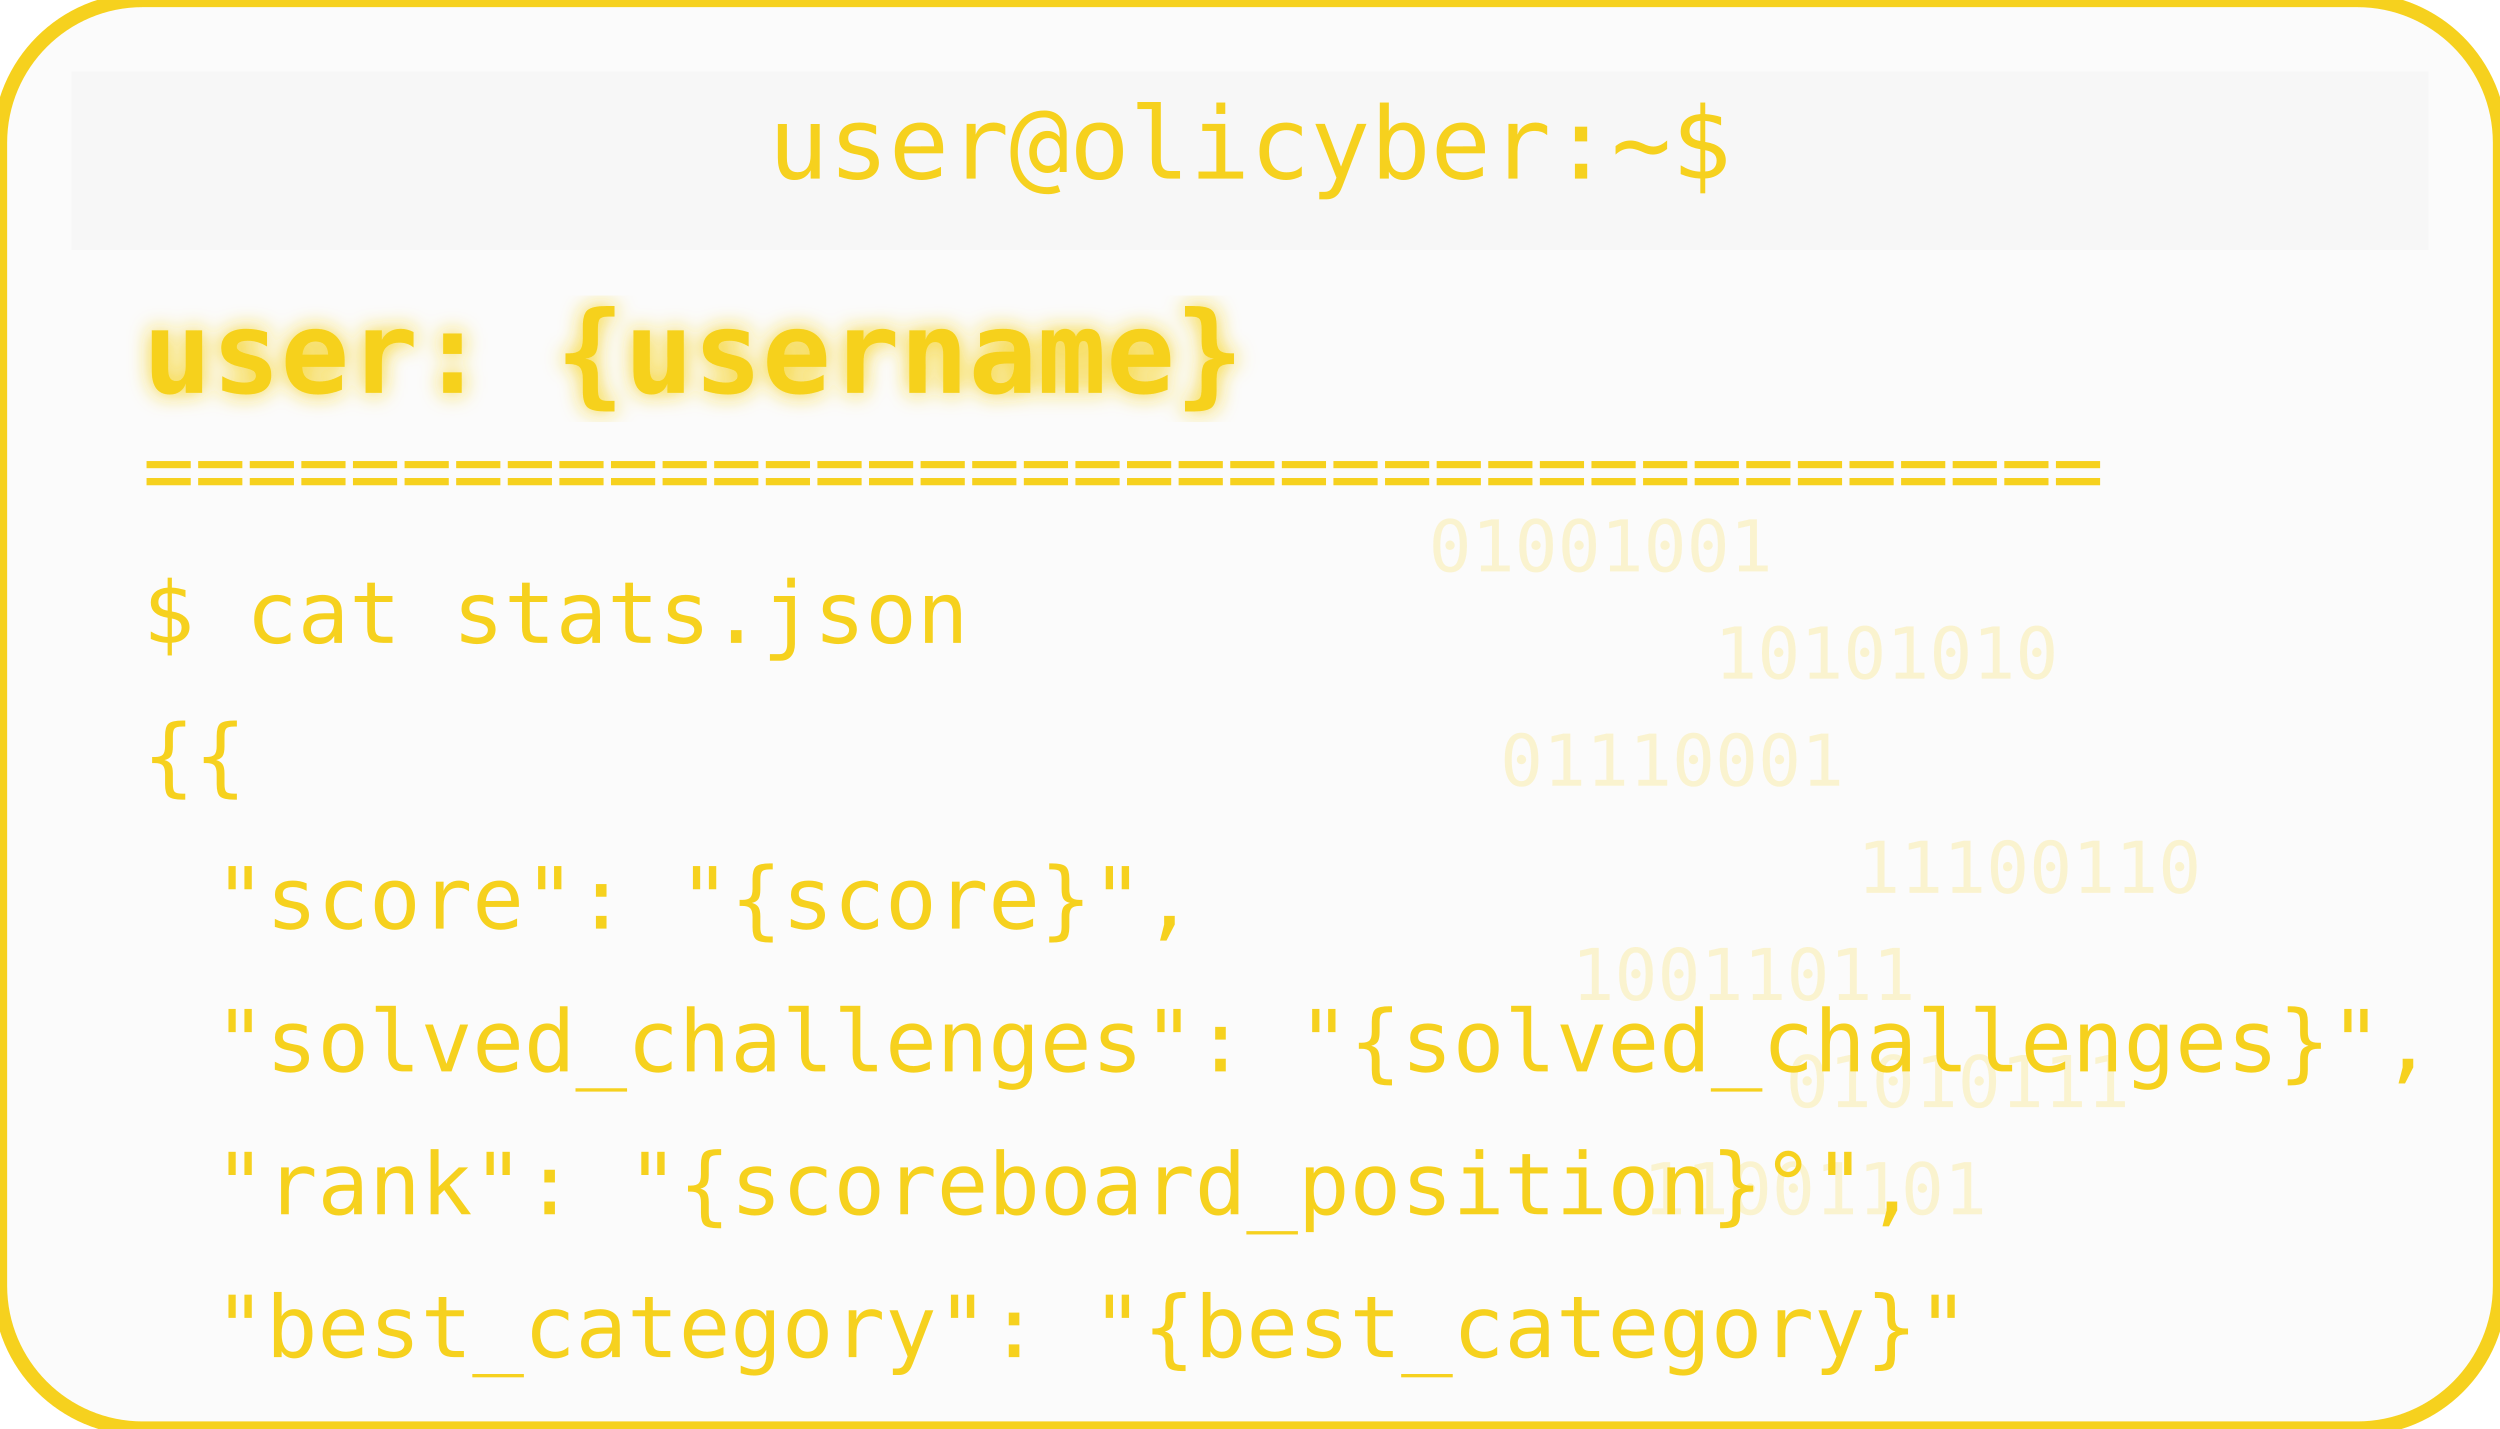
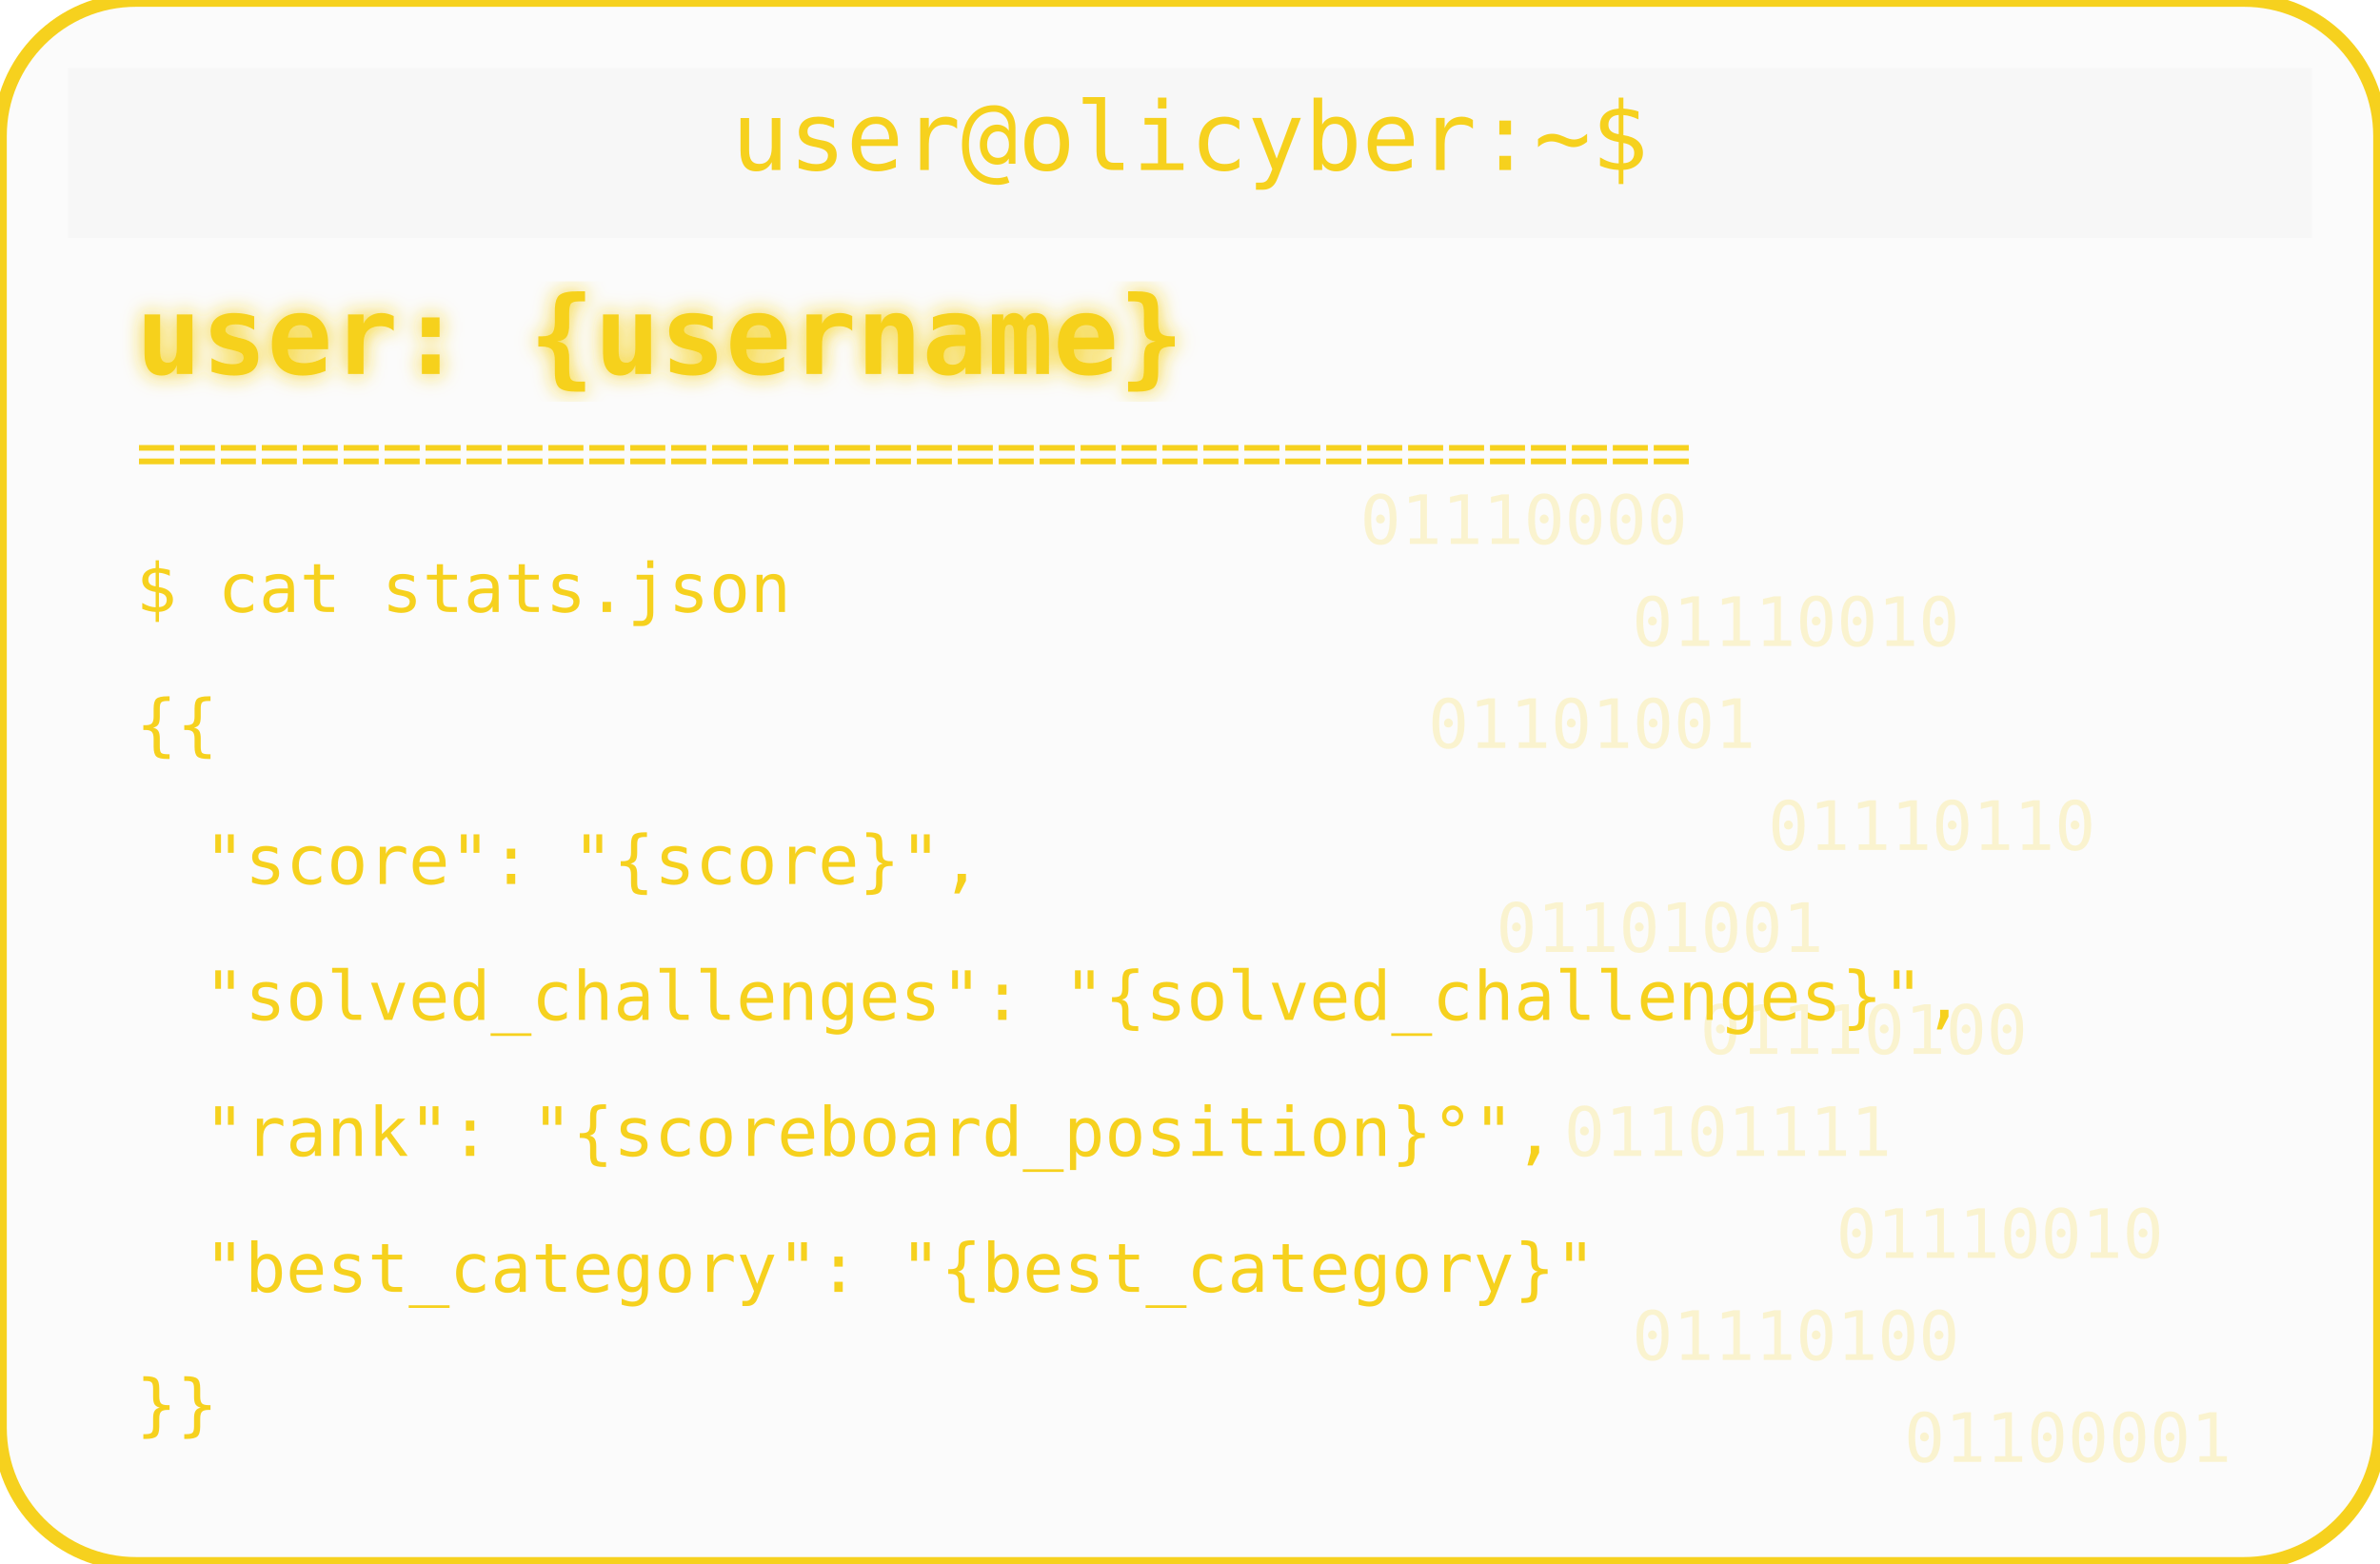
- <svg xmlns="http://www.w3.org/2000/svg" width="350" height="200" viewBox="0 0 350 200">
+ <svg xmlns="http://www.w3.org/2000/svg" width="350" height="230" viewBox="0 0 350 230">
  <defs>
    <filter id="matrixGlow">
      <feDropShadow dx="0" dy="0" stdDeviation="1.5" flood-color="#F6D11E" />
    </filter>
  </defs>
-   <rect width="350" height="200" rx="20" fill="#00000004" stroke="#F6D11E" stroke-width="2" />
+   <rect width="350" height="230" rx="20" fill="#00000004" stroke="#F6D11E" stroke-width="2" />
  <rect x="10" y="10" width="330" height="25" rx="0" fill="#00000004" />
  <text x="175" y="25" text-anchor="middle" font-family="monospace" font-size="14" fill="#F6D11E">user@olicyber:~$</text>
  <text x="20" y="55" font-family="monospace" font-weight="bold" font-size="16" fill="#F6D11E" filter="url(#matrixGlow)">user: {username}</text>
-   <text x="20" y="70" font-family="monospace" font-size="12" fill="#F6D11E">======================================</text>
-   <text x="20" y="90" font-family="monospace" font-size="12" fill="#F6D11E">$ cat stats.json</text>
-   <text x="20" y="110" font-family="monospace" font-size="12" fill="#F6D11E">{{</text>
-   <text x="30" y="130" font-family="monospace" font-size="12" fill="#F6D11E"> "score": "{score}",</text>
-   <text x="30" y="150" font-family="monospace" font-size="12" fill="#F6D11E"> "solved_challenges": "{solved_challenges}",</text>
-   <text x="30" y="170" font-family="monospace" font-size="12" fill="#F6D11E"> "rank": "{scoreboard_position}°",</text>
-   <text x="30" y="190" font-family="monospace" font-size="12" fill="#F6D11E"> "best_category": "{best_category}"</text>
+   <text x="20" y="70" font-family="monospace" font-size="10" fill="#F6D11E">======================================</text>
+   <text x="20" y="90" font-family="monospace" font-size="10" fill="#F6D11E">$ cat stats.json</text>
+   <text x="20" y="110" font-family="monospace" font-size="10" fill="#F6D11E">{{</text>
+   <text x="30" y="130" font-family="monospace" font-size="10" fill="#F6D11E"> "score": "{score}",</text>
+   <text x="30" y="150" font-family="monospace" font-size="10" fill="#F6D11E"> "solved_challenges": "{solved_challenges}",</text>
+   <text x="30" y="170" font-family="monospace" font-size="10" fill="#F6D11E"> "rank": "{scoreboard_position}°",</text>
+   <text x="30" y="190" font-family="monospace" font-size="10" fill="#F6D11E"> "best_category": "{best_category}"</text>
+   <text x="20" y="210" font-family="monospace" font-size="10" fill="#F6D11E">}}</text>
  <g opacity="0.2">
-     <text x="200" y="80" font-family="monospace" font-size="10" fill="#F6D11E">01001001</text>
-     <text x="240" y="95" font-family="monospace" font-size="10" fill="#F6D11E">10101010</text>
-     <text x="210" y="110" font-family="monospace" font-size="10" fill="#F6D11E">01110001</text>
-     <text x="260" y="125" font-family="monospace" font-size="10" fill="#F6D11E">11100110</text>
-     <text x="220" y="140" font-family="monospace" font-size="10" fill="#F6D11E">10011011</text>
-     <text x="250" y="155" font-family="monospace" font-size="10" fill="#F6D11E">01010111</text>
-     <text x="230" y="170" font-family="monospace" font-size="10" fill="#F6D11E">11001101</text>
+     <text x="200" y="80" font-family="monospace" font-size="10" fill="#F6D11E">01110000</text>
+     <text x="240" y="95" font-family="monospace" font-size="10" fill="#F6D11E">01110010</text>
+     <text x="210" y="110" font-family="monospace" font-size="10" fill="#F6D11E">01101001</text>
+     <text x="260" y="125" font-family="monospace" font-size="10" fill="#F6D11E">01110110</text>
+     <text x="220" y="140" font-family="monospace" font-size="10" fill="#F6D11E">01101001</text>
+     <text x="250" y="155" font-family="monospace" font-size="10" fill="#F6D11E">01110100</text>
+     <text x="230" y="170" font-family="monospace" font-size="10" fill="#F6D11E">01101111</text>
+     <text x="270" y="185" font-family="monospace" font-size="10" fill="#F6D11E">01110010</text>
+     <text x="240" y="200" font-family="monospace" font-size="10" fill="#F6D11E">01110100</text>
+     <text x="280" y="215" font-family="monospace" font-size="10" fill="#F6D11E">01100001</text>
  </g>
</svg>
